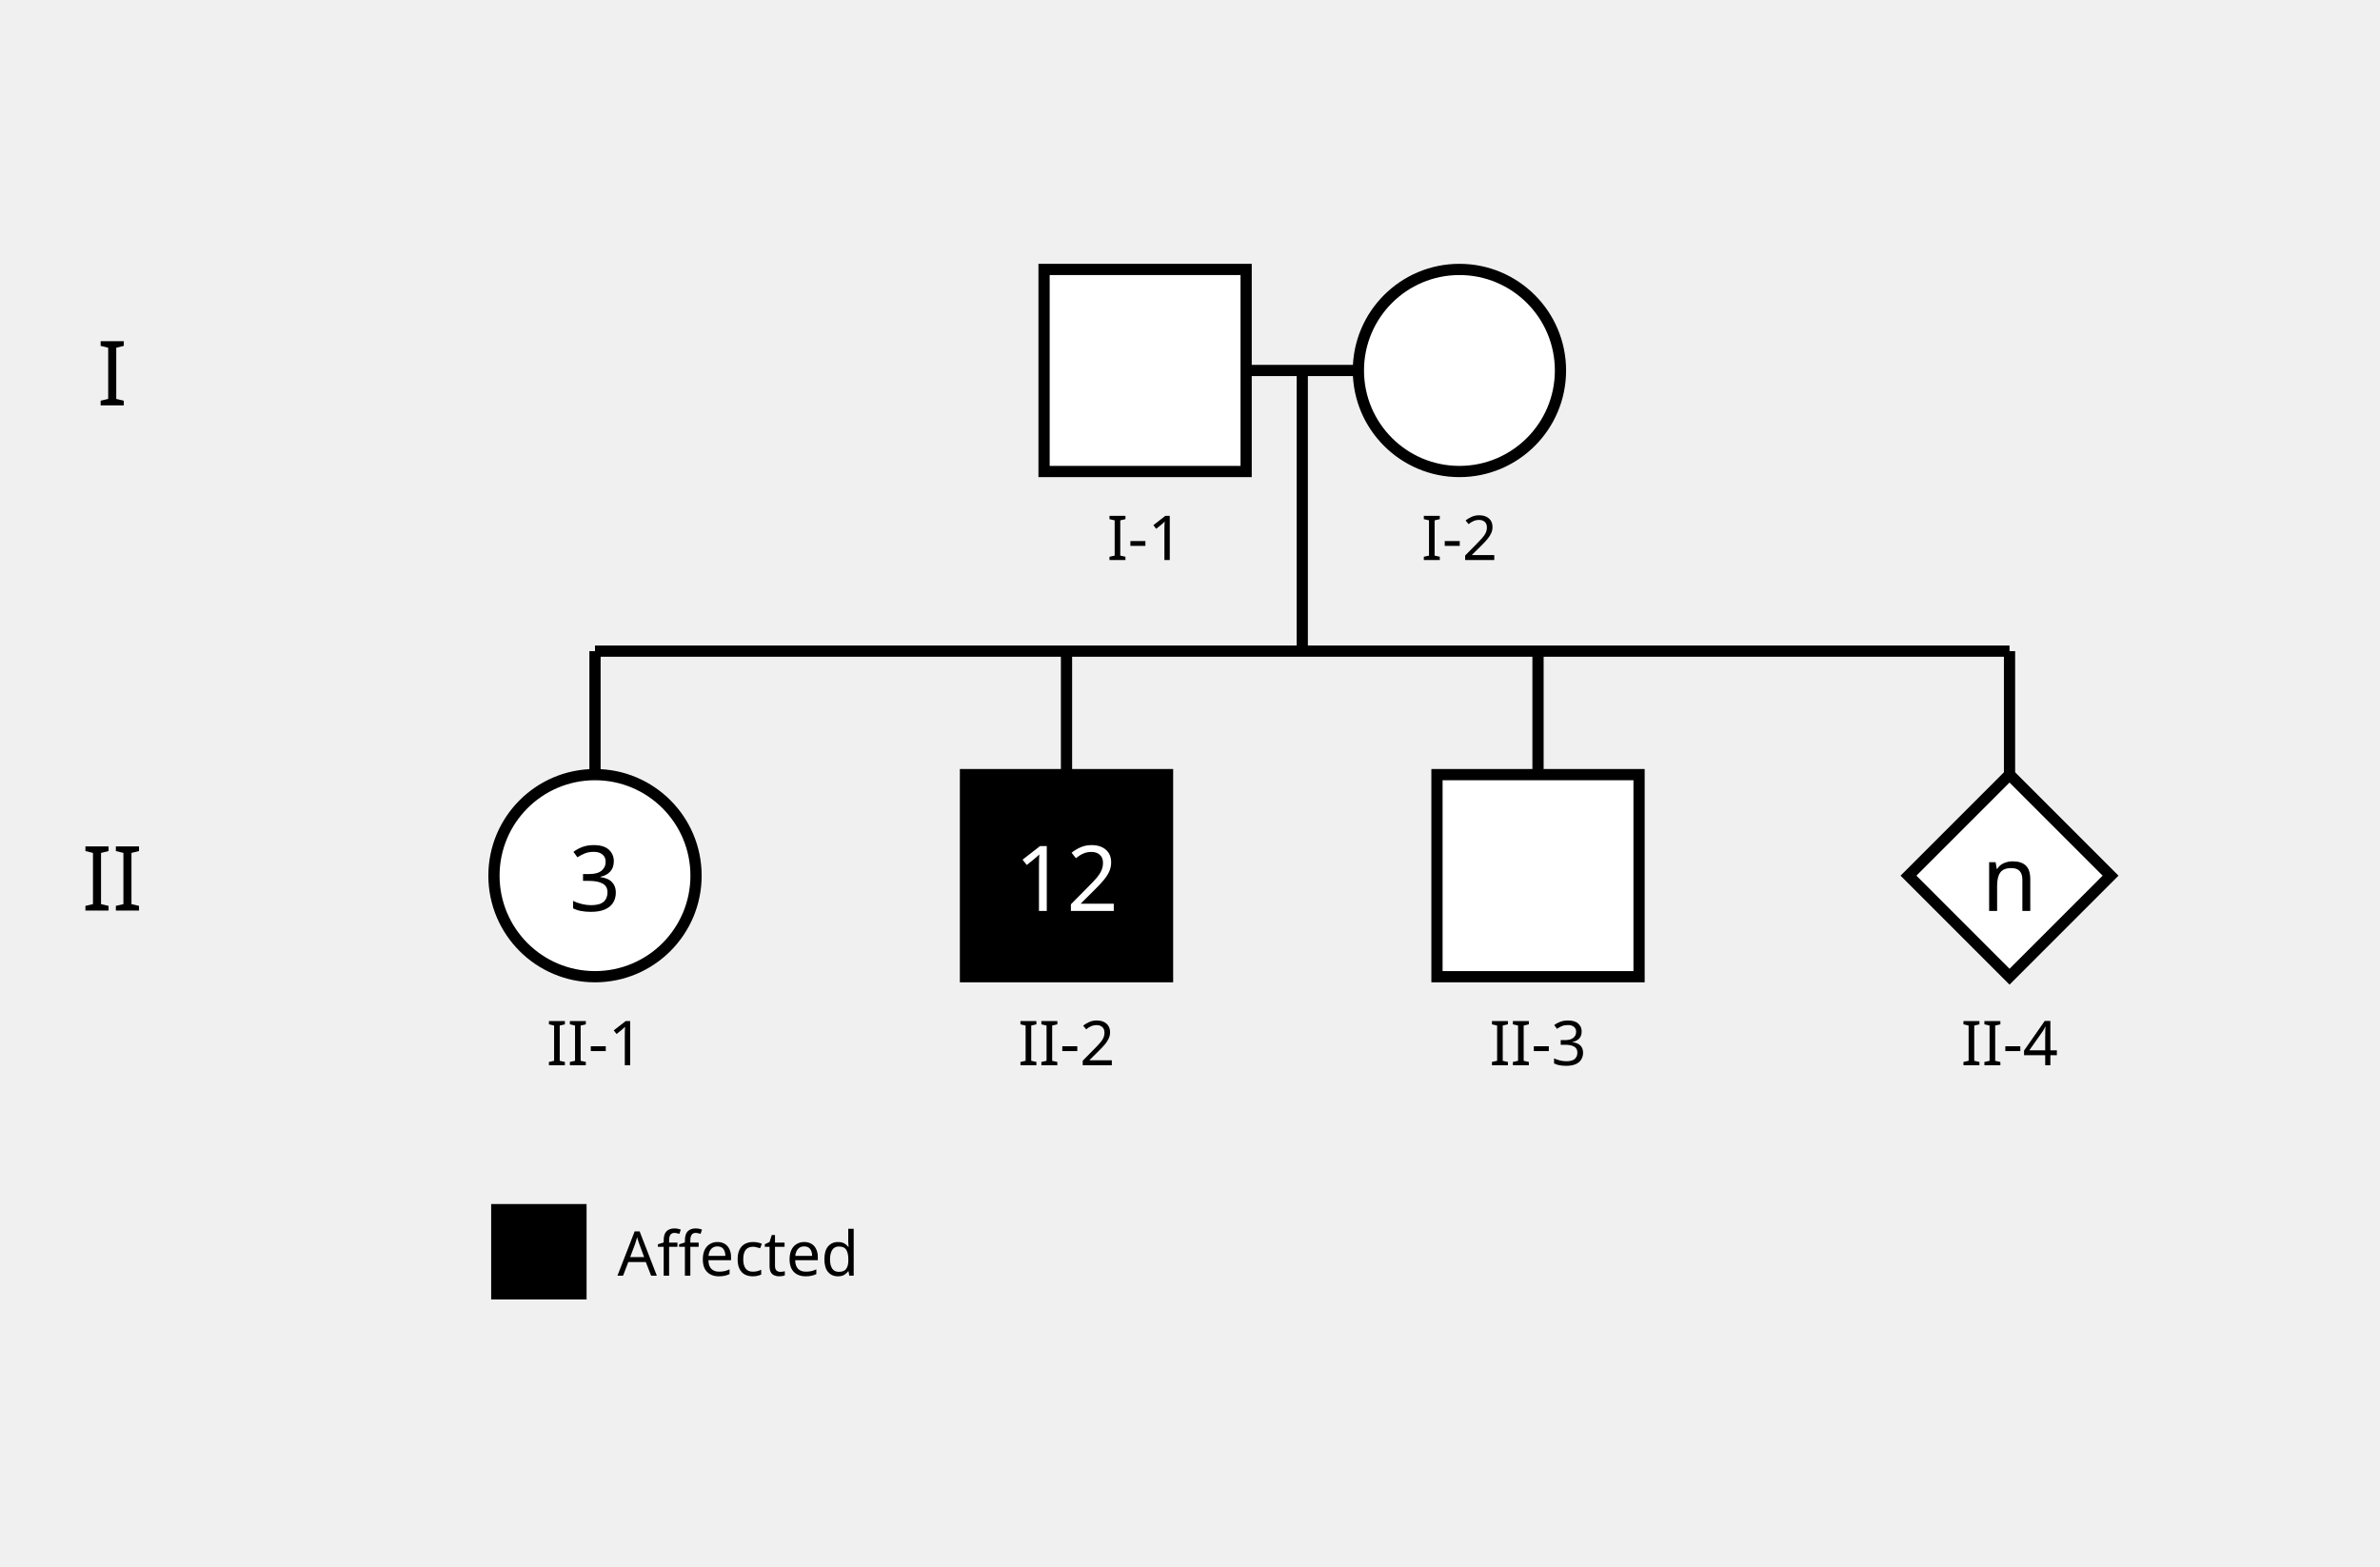
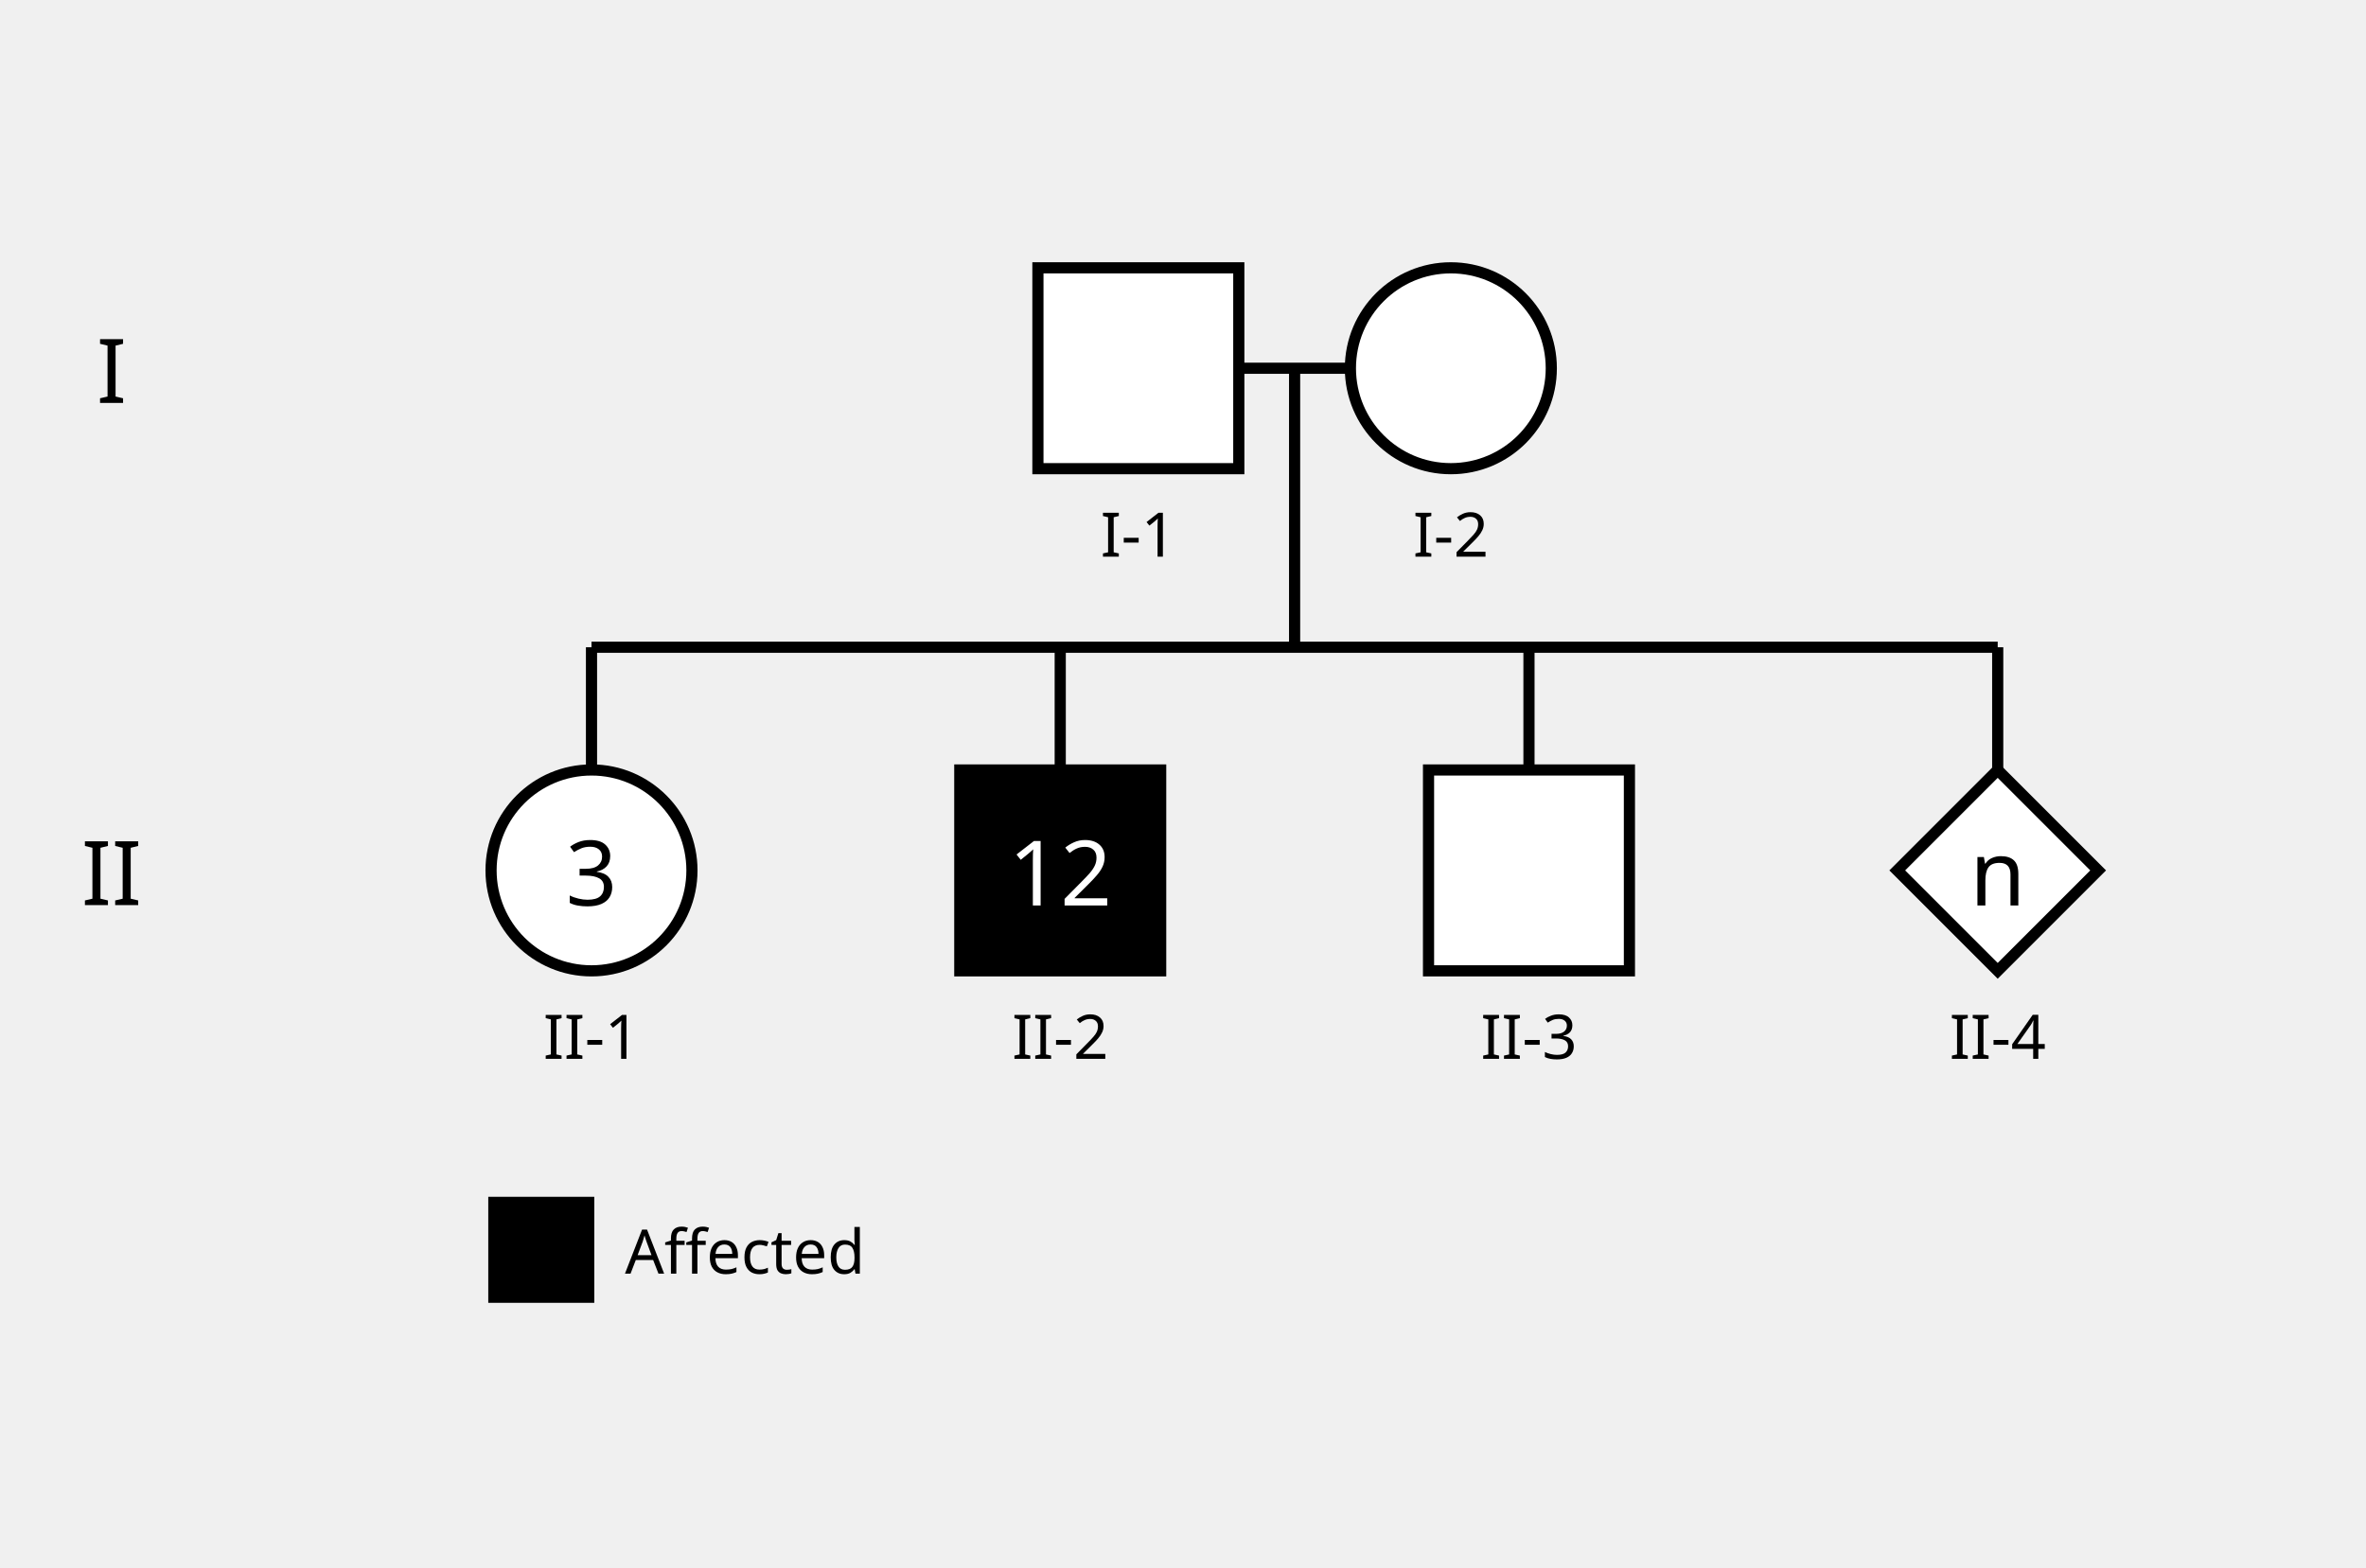
- <svg xmlns="http://www.w3.org/2000/svg" width="424" height="279" viewBox="0 0 424 279" class="pedigree" data-title="Count-collapsed siblings: a number or n inside the symbol, white on an affected one" data-conditions="[&quot;&quot;]">
+ <svg xmlns="http://www.w3.org/2000/svg" width="424" height="281" viewBox="0 0 424 281" class="pedigree" data-title="Count-collapsed siblings: a number or n inside the symbol, white on an affected one" data-conditions="[&quot;&quot;]">
  <defs>
    <pattern id="fill-affected-0" class="fill-pattern" data-condition="0" data-status="affected" width="8" height="8" patternUnits="userSpaceOnUse">
      <rect width="8" height="8" fill="#000000" />
    </pattern>
  </defs>
  <g class="generation" data-generation="1">
    <text x="20" y="66" font-family="sans-serif" font-size="16" fill="#000000" text-anchor="middle" dominant-baseline="central">I</text>
  </g>
  <g class="generation" data-generation="2">
    <text x="20" y="156" font-family="sans-serif" font-size="16" fill="#000000" text-anchor="middle" dominant-baseline="central">II</text>
  </g>
  <g class="mating" data-partners="I-1 I-2">
    <line x1="222" y1="66" x2="242" y2="66" stroke="#000000" stroke-width="2" />
    <line class="hit" x1="222" y1="66" x2="242" y2="66" stroke="none" stroke-width="12" pointer-events="stroke" />
  </g>
  <g class="sibship" data-parents="I-1 I-2" data-children="II-1 II-2 II-3 II-4">
    <line x1="232" y1="66" x2="232" y2="116" stroke="#000000" stroke-width="2" />
    <line x1="106" y1="116" x2="358" y2="116" stroke="#000000" stroke-width="2" />
    <line x1="106" y1="116" x2="106" y2="138" stroke="#000000" stroke-width="2" />
    <line x1="190" y1="116" x2="190" y2="138" stroke="#000000" stroke-width="2" />
    <line x1="274" y1="116" x2="274" y2="138" stroke="#000000" stroke-width="2" />
    <line x1="358" y1="116" x2="358" y2="138" stroke="#000000" stroke-width="2" />
  </g>
  <g id="ind-I-1" class="individual" data-position="I-1" data-generation="1" data-index="1" data-gender="man">
    <rect class="backing" x="186" y="48" width="36" height="36" fill="#ffffff" />
    <rect class="symbol" x="186" y="48" width="36" height="36" fill="none" stroke="#000000" stroke-width="2" />
    <text class="label" x="204" y="95.5" font-family="sans-serif" font-size="11" fill="#000000" text-anchor="middle" dominant-baseline="central">I-1</text>
    <rect class="hit" x="186" y="48" width="36" height="53" fill="none" pointer-events="all" />
  </g>
  <g id="ind-I-2" class="individual" data-position="I-2" data-generation="1" data-index="2" data-gender="woman">
    <circle class="backing" cx="260" cy="66" r="18" fill="#ffffff" />
    <circle class="symbol" cx="260" cy="66" r="18" fill="none" stroke="#000000" stroke-width="2" />
    <text class="label" x="260" y="95.5" font-family="sans-serif" font-size="11" fill="#000000" text-anchor="middle" dominant-baseline="central">I-2</text>
    <rect class="hit" x="242" y="48" width="36" height="53" fill="none" pointer-events="all" />
  </g>
  <g id="ind-II-1" class="individual" data-position="II-1" data-generation="2" data-index="1" data-gender="woman" data-count="3">
    <circle class="backing" cx="106" cy="156" r="18" fill="#ffffff" />
    <circle class="symbol" cx="106" cy="156" r="18" fill="none" stroke="#000000" stroke-width="2" />
    <text class="mark count" x="106" y="156" font-family="sans-serif" font-size="16.2" fill="#000000" stroke="#ffffff" stroke-width="3" stroke-linejoin="round" paint-order="stroke" text-anchor="middle" dominant-baseline="central">3</text>
    <text class="label" x="106" y="185.5" font-family="sans-serif" font-size="11" fill="#000000" text-anchor="middle" dominant-baseline="central">II-1</text>
    <rect class="hit" x="88" y="138" width="36" height="53" fill="none" pointer-events="all" />
  </g>
  <g id="ind-II-2" class="individual affected" data-position="II-2" data-generation="2" data-index="2" data-gender="man" data-count="12" data-condition-0="affected">
    <rect class="backing" x="172" y="138" width="36" height="36" fill="#ffffff" />
-     <rect class="fill" data-condition="0" data-status="affected" x="172" y="138" width="36" height="36" fill="url(#fill-affected-0)" />
+     <rect class="fill" data-condition="0" data-status="affected" transform="translate(190 156)" x="-18" y="-18" width="36" height="36" fill="url(#fill-affected-0)" />
    <rect class="symbol" x="172" y="138" width="36" height="36" fill="none" stroke="#000000" stroke-width="2" />
    <text class="mark count" x="190" y="156" font-family="sans-serif" font-size="16.2" fill="#ffffff" stroke="#000000" stroke-width="3" stroke-linejoin="round" paint-order="stroke" text-anchor="middle" dominant-baseline="central">12</text>
    <text class="label" x="190" y="185.5" font-family="sans-serif" font-size="11" fill="#000000" text-anchor="middle" dominant-baseline="central">II-2</text>
    <rect class="hit" x="172" y="138" width="36" height="53" fill="none" pointer-events="all" />
  </g>
  <g id="ind-II-3" class="individual" data-position="II-3" data-generation="2" data-index="3" data-gender="man">
    <rect class="backing" x="256" y="138" width="36" height="36" fill="#ffffff" />
    <rect class="symbol" x="256" y="138" width="36" height="36" fill="none" stroke="#000000" stroke-width="2" />
    <text class="label" x="274" y="185.5" font-family="sans-serif" font-size="11" fill="#000000" text-anchor="middle" dominant-baseline="central">II-3</text>
    <rect class="hit" x="256" y="138" width="36" height="53" fill="none" pointer-events="all" />
  </g>
  <g id="ind-II-4" class="individual" data-position="II-4" data-generation="2" data-index="4" data-gender="unknown" data-count="n">
    <polygon class="backing" points="358,138 376,156 358,174 340,156" fill="#ffffff" />
    <polygon class="symbol" points="358,138 376,156 358,174 340,156" fill="none" stroke="#000000" stroke-width="2" />
    <text class="mark count" x="358" y="156" font-family="sans-serif" font-size="16.2" fill="#000000" stroke="#ffffff" stroke-width="3" stroke-linejoin="round" paint-order="stroke" text-anchor="middle" dominant-baseline="central">n</text>
    <text class="label" x="358" y="185.5" font-family="sans-serif" font-size="11" fill="#000000" text-anchor="middle" dominant-baseline="central">II-4</text>
    <rect class="hit" x="340" y="138" width="36" height="53" fill="none" pointer-events="all" />
  </g>
  <g id="key" class="key">
    <g id="key-affected-0" class="key-entry" data-condition="0" data-status="affected">
-       <rect class="swatch" x="88" y="215" width="16" height="16" fill="url(#fill-affected-0)" stroke="#000000" stroke-width="1" />
-       <text class="key-label" x="110" y="223" font-family="sans-serif" font-size="11" fill="#000000" text-anchor="start" dominant-baseline="central">Affected</text>
+       <rect class="swatch" x="0" y="0" width="18" height="18" transform="translate(88 215)" fill="url(#fill-affected-0)" stroke="#000000" stroke-width="1" />
+       <text class="key-label" x="112" y="224" font-family="sans-serif" font-size="11" fill="#000000" text-anchor="start" dominant-baseline="central">Affected</text>
    </g>
  </g>
</svg>
